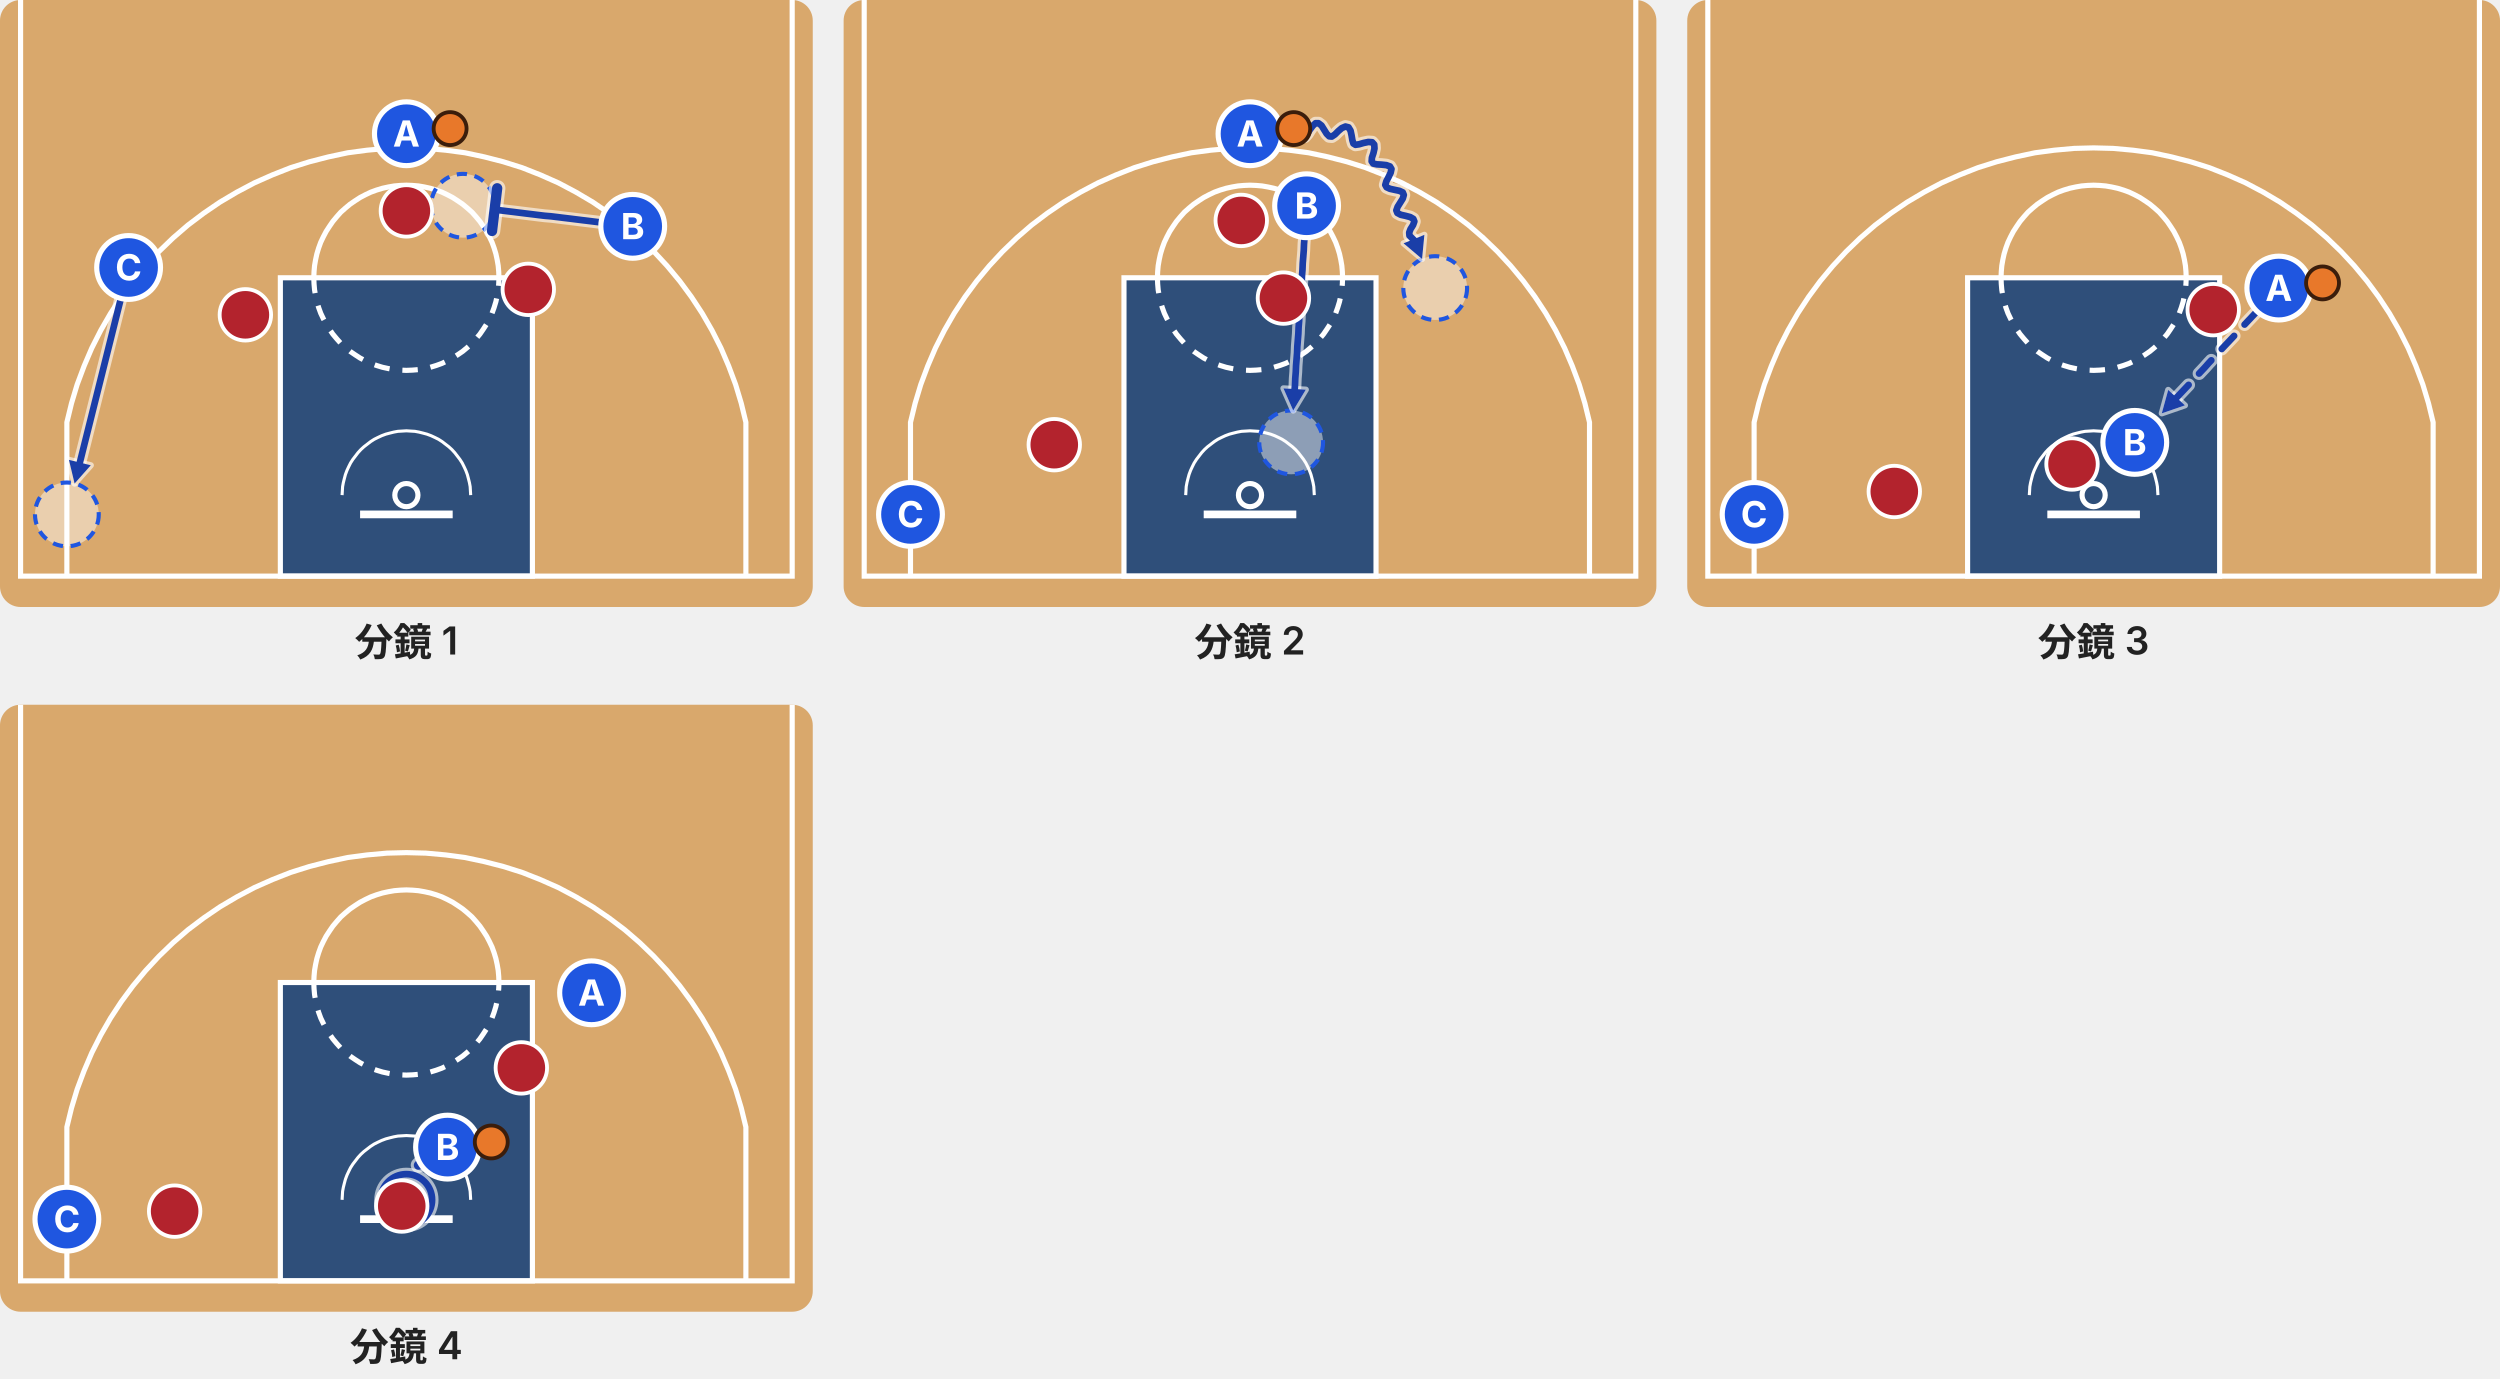
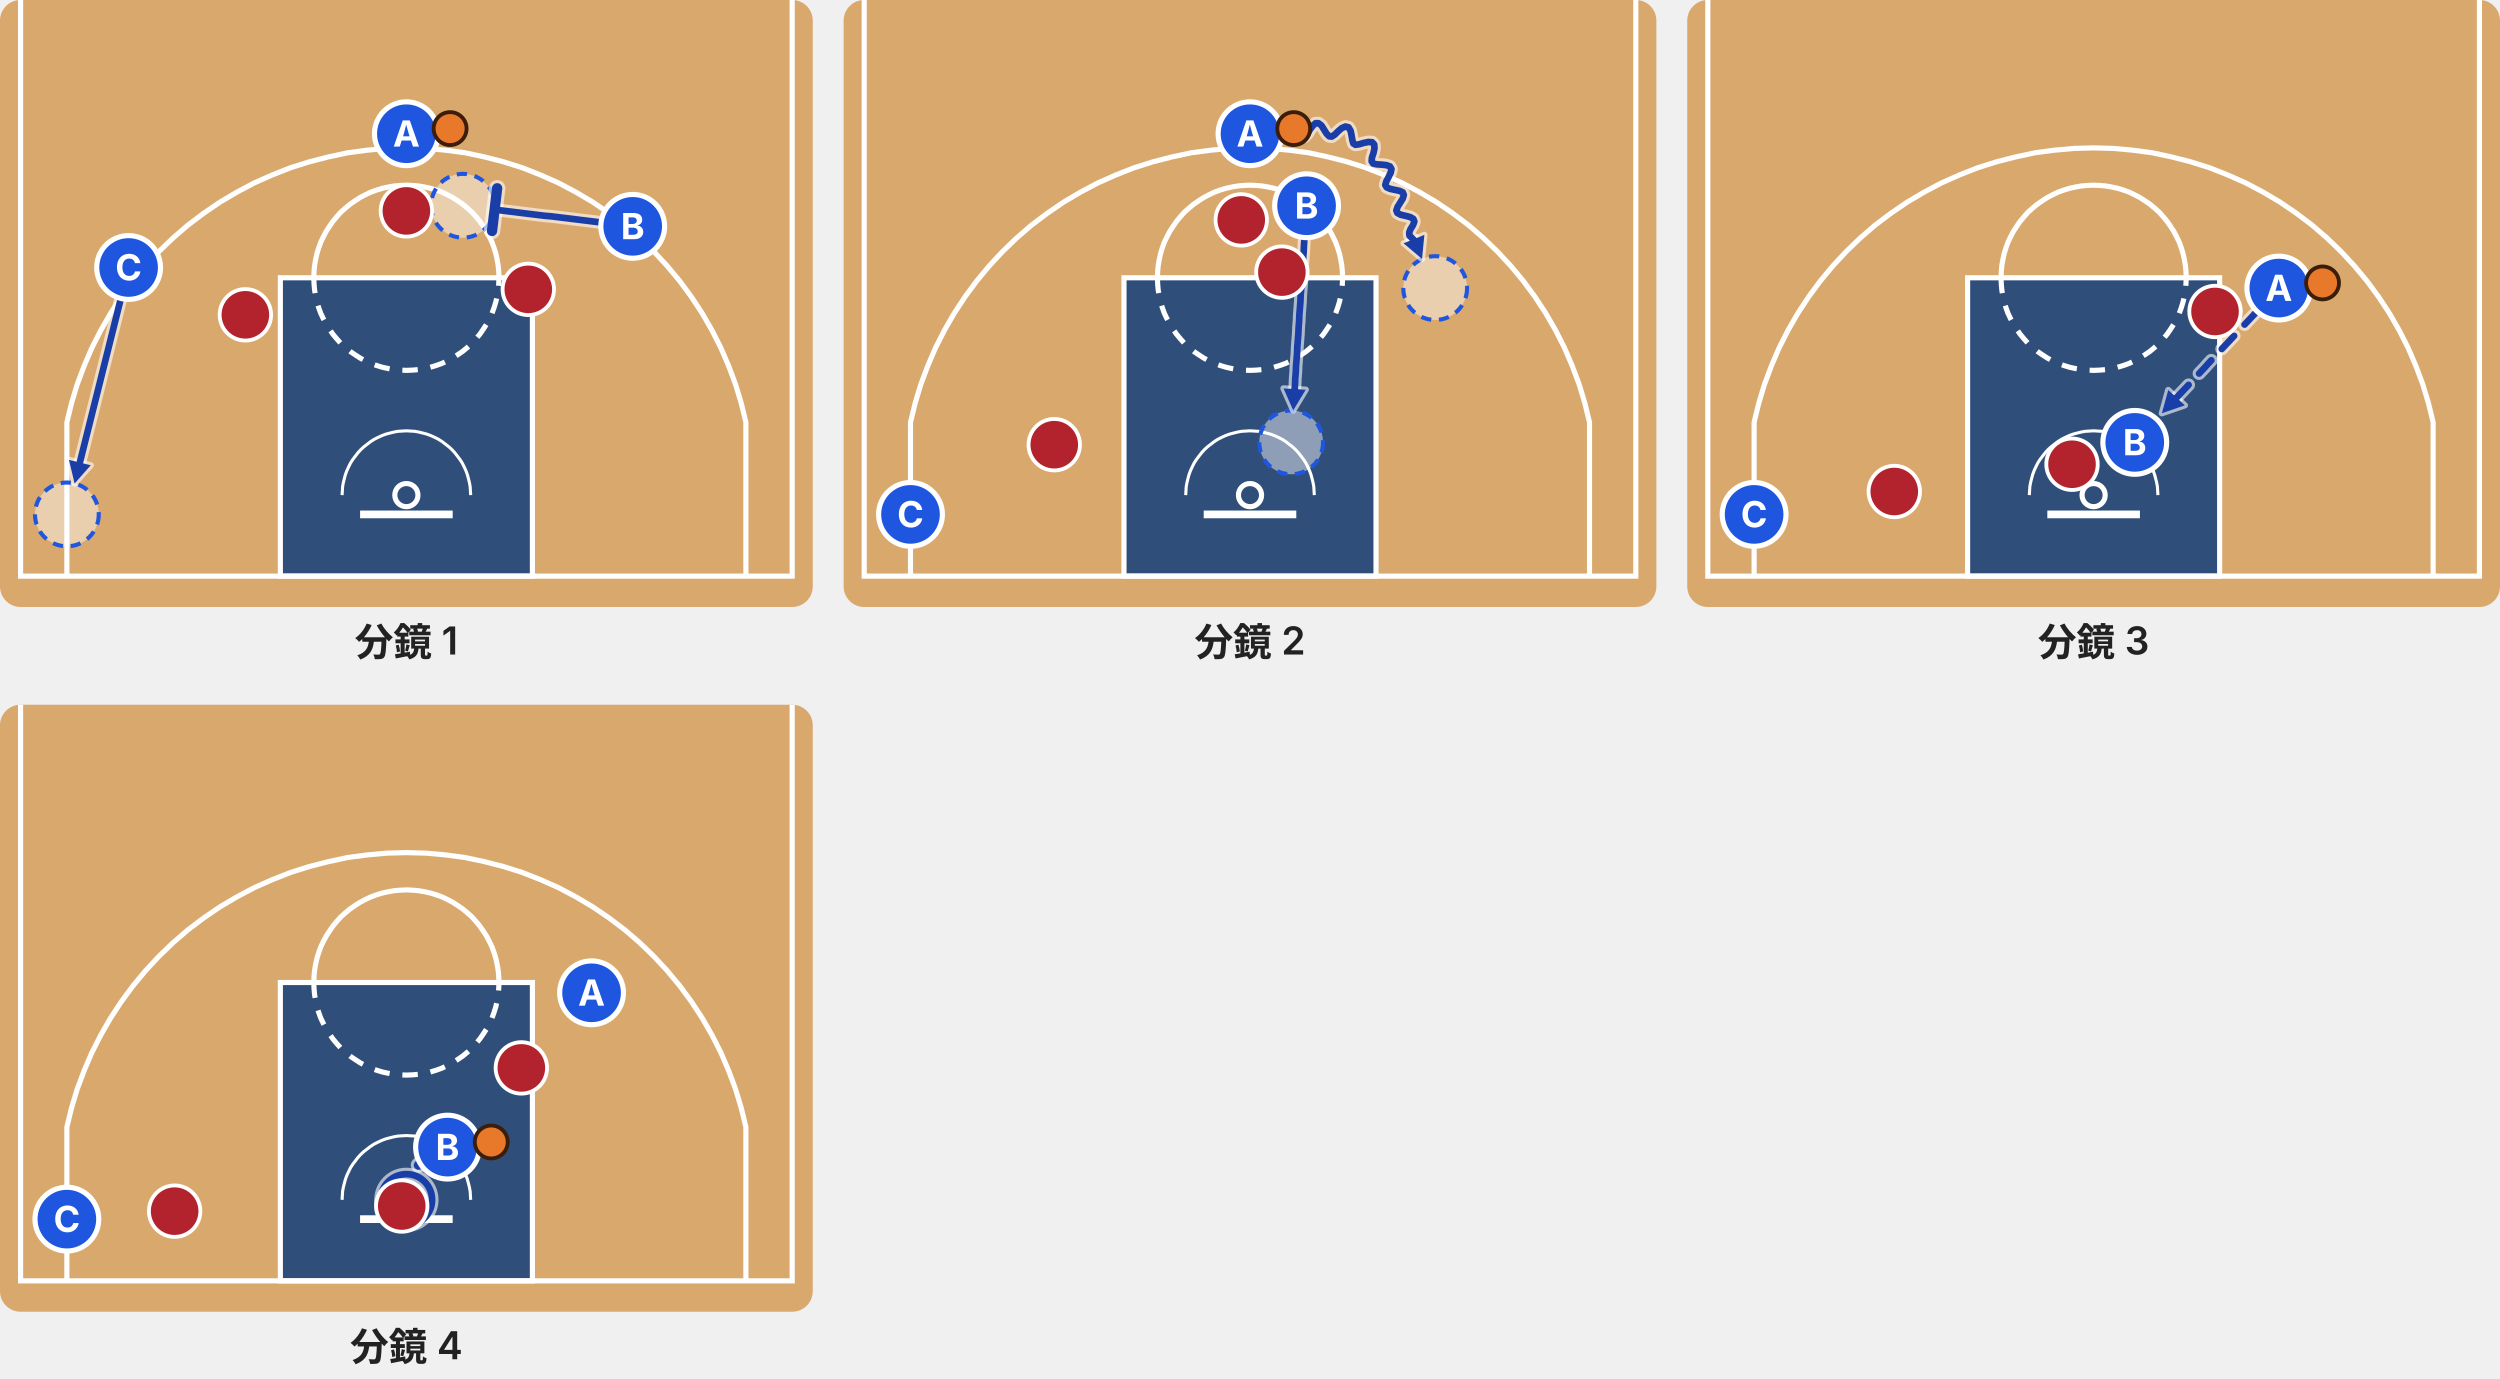
<svg xmlns="http://www.w3.org/2000/svg" viewBox="0 0 972.0 536.0" width="972.0" height="536.0" font-family="-apple-system, 'PingFang TC', 'Noto Sans TC', sans-serif">
  <g transform="translate(0,0)">
    <rect width="316.0" height="236.0" rx="8" fill="#d9a86c" />
    <rect x="109.0" y="108.0" width="98.0" height="116.0" fill="#2f4f7a" stroke="#ffffff" stroke-width="2" />
    <polyline points="8.0,0.0 8.0,224.0 308.0,224.0 308.0,0.0" fill="none" stroke="#ffffff" stroke-width="2" />
    <polyline points="194.0,108.0 193.9,105.6 193.7,103.3 193.3,101.0 192.8,98.7 192.1,96.4 191.3,94.2 190.3,92.1 189.2,90.0 187.9,88.0 186.6,86.1 185.1,84.3 183.5,82.5 181.7,80.9 179.9,79.4 178.0,78.1 176.0,76.8 173.9,75.7 171.8,74.7 169.6,73.9 167.3,73.2 165.0,72.7 162.7,72.3 160.4,72.1 158.0,72.0 155.6,72.1 153.3,72.3 151.0,72.7 148.7,73.2 146.4,73.9 144.2,74.7 142.1,75.7 140.0,76.8 138.0,78.1 136.1,79.4 134.3,80.9 132.5,82.5 130.9,84.3 129.4,86.1 128.1,88.0 126.8,90.0 125.7,92.1 124.7,94.2 123.9,96.4 123.2,98.7 122.7,101.0 122.3,103.3 122.1,105.6 122.0,108.0" fill="none" stroke="#ffffff" stroke-width="2" />
    <polyline points="122.0,108.0 122.1,110.4 122.3,112.7 122.7,115.0 123.2,117.3 123.9,119.6 124.7,121.8 125.7,123.9 126.8,126.0 128.1,128.0 129.4,129.9 130.9,131.7 132.5,133.5 134.3,135.1 136.1,136.6 138.0,137.9 140.0,139.2 142.1,140.3 144.2,141.3 146.4,142.1 148.7,142.8 151.0,143.3 153.3,143.7 155.6,143.9 158.0,144.0 160.4,143.9 162.7,143.7 165.0,143.3 167.3,142.8 169.6,142.1 171.8,141.3 173.9,140.3 176.0,139.2 178.0,137.9 179.9,136.6 181.7,135.1 183.5,133.5 185.1,131.7 186.6,129.9 187.9,128.0 189.2,126.0 190.3,123.9 191.3,121.8 192.1,119.6 192.8,117.3 193.3,115.0 193.7,112.7 193.9,110.4 194.0,108.0" fill="none" stroke="#ffffff" stroke-width="2" stroke-dasharray="6 5" />
    <polyline points="290.0,224.0 290.0,164.2 288.2,156.8 286.0,149.5 283.3,142.3 280.3,135.3 276.8,128.4 273.0,121.8 268.8,115.4 264.3,109.3 259.4,103.4 254.2,97.8 248.7,92.5 242.9,87.5 236.8,82.9 230.5,78.6 223.9,74.7 217.1,71.1 210.1,68.0 203.0,65.2 195.7,62.9 188.3,61.0 180.8,59.4 173.3,58.4 165.6,57.7 158.0,57.5 150.4,57.7 142.7,58.4 135.2,59.4 127.7,61.0 120.3,62.9 113.0,65.2 105.9,68.0 98.9,71.1 92.1,74.7 85.5,78.6 79.2,82.9 73.1,87.5 67.3,92.5 61.8,97.8 56.6,103.4 51.7,109.3 47.2,115.4 43.0,121.8 39.2,128.4 35.7,135.3 32.7,142.3 30.0,149.5 27.8,156.8 26.0,164.2 26.0,224.0" fill="none" stroke="#ffffff" stroke-width="2" />
    <polyline points="183.0,192.5 182.9,190.9 182.8,189.2 182.5,187.6 182.1,186.0 181.7,184.5 181.1,182.9 180.4,181.4 179.7,180.0 178.8,178.6 177.8,177.3 176.8,176.0 175.7,174.8 174.5,173.7 173.2,172.7 171.9,171.7 170.5,170.8 169.1,170.1 167.6,169.4 166.0,168.8 164.5,168.4 162.9,168.0 161.3,167.7 159.6,167.6 158.0,167.5 156.4,167.6 154.7,167.7 153.1,168.0 151.5,168.4 150.0,168.8 148.4,169.4 146.9,170.1 145.5,170.8 144.1,171.7 142.8,172.7 141.5,173.7 140.3,174.8 139.2,176.0 138.2,177.3 137.2,178.6 136.3,180.0 135.6,181.4 134.9,182.9 134.3,184.5 133.9,186.0 133.5,187.6 133.2,189.2 133.1,190.9 133.0,192.5" fill="none" stroke="#ffffff" stroke-width="1.2" />
    <line x1="140.0" y1="200.0" x2="176.0" y2="200.0" stroke="#ffffff" stroke-width="3" />
    <circle cx="158.0" cy="192.5" r="4.5" fill="none" stroke="#ffffff" stroke-width="2" />
    <circle cx="180.0" cy="80.0" r="12.4" fill="#ffffff" fill-opacity="0.45" stroke="#1f56e0" stroke-width="1.6" stroke-dasharray="4 3" />
    <circle cx="26.0" cy="200.0" r="12.4" fill="#ffffff" fill-opacity="0.45" stroke="#1f56e0" stroke-width="1.6" stroke-dasharray="4 3" />
    <polyline points="233.7,86.5 231.3,86.2 228.9,85.9 226.4,85.6 224.0,85.3 221.6,85.0 219.1,84.7 216.7,84.4 214.2,84.1 211.8,83.9 209.3,83.6 206.9,83.3 204.4,83.0 202.0,82.7 199.6,82.4 197.1,82.1 194.7,81.8 192.3,81.5" fill="none" stroke="#ffffff" stroke-width="5.0" stroke-linecap="round" stroke-linejoin="round" stroke-opacity="0.6" fill-opacity="0.6" />
    <line x1="191.3" y1="89.8" x2="193.3" y2="73.2" stroke="#ffffff" stroke-width="6.4" stroke-linecap="round" stroke-opacity="0.6" fill-opacity="0.6" />
    <polyline points="233.7,86.5 231.3,86.2 228.9,85.9 226.4,85.6 224.0,85.3 221.6,85.0 219.1,84.7 216.7,84.4 214.2,84.1 211.8,83.9 209.3,83.6 206.9,83.3 204.4,83.0 202.0,82.7 199.6,82.4 197.1,82.1 194.7,81.8 192.3,81.5" fill="none" stroke="#1a3ea8" stroke-width="2.6" stroke-linecap="round" stroke-linejoin="round" />
    <line x1="191.3" y1="89.8" x2="193.3" y2="73.2" stroke="#1a3ea8" stroke-width="4.0" stroke-linecap="round" />
    <polyline points="47.0,116.0 46.4,118.4 45.8,120.8 45.2,123.2 44.6,125.6 44.0,128.0 43.4,130.4 42.8,132.8 42.2,135.2 41.6,137.6 41.0,140.0 40.4,142.4 39.8,144.8 39.2,147.2 38.6,149.6 38.0,152.0 37.4,154.4 36.8,156.8 36.2,159.2 35.6,161.6 35.0,164.0 34.4,166.4 33.8,168.8 33.2,171.2 32.6,173.6 32.0,176.0 31.4,178.4 30.8,180.8 30.7,181.4" fill="none" stroke="#ffffff" stroke-width="5.0" stroke-linecap="round" stroke-linejoin="round" stroke-opacity="0.6" fill-opacity="0.6" />
    <polygon points="29.0,188.0 35.3,180.9 26.8,178.8" fill="#ffffff" stroke="#ffffff" stroke-width="2.4" stroke-linejoin="round" stroke-opacity="0.6" fill-opacity="0.6" />
    <polyline points="47.0,116.0 46.4,118.4 45.8,120.8 45.2,123.2 44.6,125.6 44.0,128.0 43.4,130.4 42.8,132.8 42.2,135.2 41.6,137.6 41.0,140.0 40.4,142.4 39.8,144.8 39.2,147.2 38.6,149.6 38.0,152.0 37.4,154.4 36.8,156.8 36.2,159.2 35.6,161.6 35.0,164.0 34.4,166.4 33.8,168.8 33.2,171.2 32.6,173.6 32.0,176.0 31.4,178.4 30.8,180.8 30.7,181.4" fill="none" stroke="#1a3ea8" stroke-width="2.6" stroke-linecap="round" stroke-linejoin="round" />
    <polygon points="29.0,188.0 35.3,180.9 26.8,178.8" fill="#1a3ea8" />
    <circle cx="158.0" cy="82.0" r="10.0" fill="#b3232d" stroke="#fff" stroke-width="1.5" />
    <circle cx="205.4" cy="112.5" r="10.0" fill="#b3232d" stroke="#fff" stroke-width="1.5" />
    <circle cx="95.4" cy="122.4" r="10.0" fill="#b3232d" stroke="#fff" stroke-width="1.5" />
    <circle cx="158.0" cy="52.0" r="12.4" fill="#1f56e0" stroke="#fff" stroke-width="2" />
    <text x="158.0" y="57.0" font-size="14" font-weight="700" fill="#fff" text-anchor="middle">A</text>
    <circle cx="246.0" cy="88.0" r="12.4" fill="#1f56e0" stroke="#fff" stroke-width="2" />
    <text x="246.0" y="93.0" font-size="14" font-weight="700" fill="#fff" text-anchor="middle">B</text>
    <circle cx="50.0" cy="104.0" r="12.4" fill="#1f56e0" stroke="#fff" stroke-width="2" />
    <text x="50.0" y="109.0" font-size="14" font-weight="700" fill="#fff" text-anchor="middle">C</text>
    <circle cx="175.0" cy="50.0" r="6.4" fill="#e8782a" stroke="#3b1d0b" stroke-width="1.5" />
    <text x="158.0" y="255.0" font-size="15" font-weight="600" fill="#222" text-anchor="middle">分鏡 1</text>
  </g>
  <g transform="translate(328,0)">
    <rect width="316.0" height="236.0" rx="8" fill="#d9a86c" />
    <rect x="109.0" y="108.0" width="98.0" height="116.0" fill="#2f4f7a" stroke="#ffffff" stroke-width="2" />
    <polyline points="8.0,0.0 8.0,224.0 308.0,224.0 308.0,0.0" fill="none" stroke="#ffffff" stroke-width="2" />
    <polyline points="194.0,108.0 193.9,105.6 193.7,103.3 193.3,101.0 192.8,98.7 192.1,96.4 191.3,94.2 190.3,92.1 189.2,90.0 187.9,88.0 186.6,86.1 185.1,84.3 183.5,82.5 181.7,80.9 179.9,79.4 178.0,78.1 176.0,76.8 173.9,75.7 171.8,74.7 169.6,73.9 167.3,73.2 165.0,72.7 162.7,72.3 160.4,72.1 158.0,72.0 155.6,72.1 153.3,72.3 151.0,72.7 148.7,73.2 146.4,73.9 144.2,74.7 142.1,75.7 140.0,76.8 138.0,78.1 136.1,79.4 134.3,80.9 132.5,82.5 130.9,84.3 129.4,86.1 128.1,88.0 126.8,90.0 125.7,92.1 124.7,94.2 123.9,96.4 123.2,98.7 122.7,101.0 122.3,103.3 122.1,105.6 122.0,108.0" fill="none" stroke="#ffffff" stroke-width="2" />
    <polyline points="122.0,108.0 122.1,110.4 122.3,112.7 122.7,115.0 123.2,117.3 123.9,119.6 124.7,121.8 125.7,123.9 126.8,126.0 128.1,128.0 129.4,129.9 130.9,131.7 132.5,133.5 134.3,135.1 136.1,136.6 138.0,137.9 140.0,139.2 142.1,140.3 144.2,141.3 146.4,142.1 148.7,142.8 151.0,143.3 153.3,143.7 155.6,143.9 158.0,144.0 160.4,143.9 162.7,143.7 165.0,143.3 167.3,142.8 169.6,142.1 171.8,141.3 173.9,140.3 176.0,139.2 178.0,137.9 179.9,136.6 181.7,135.1 183.5,133.5 185.1,131.7 186.6,129.9 187.9,128.0 189.2,126.0 190.3,123.9 191.3,121.8 192.1,119.6 192.8,117.3 193.3,115.0 193.7,112.7 193.9,110.4 194.0,108.0" fill="none" stroke="#ffffff" stroke-width="2" stroke-dasharray="6 5" />
    <polyline points="290.0,224.0 290.0,164.2 288.2,156.8 286.0,149.5 283.3,142.3 280.3,135.3 276.8,128.4 273.0,121.8 268.8,115.4 264.3,109.3 259.4,103.4 254.2,97.8 248.7,92.5 242.9,87.5 236.8,82.9 230.5,78.6 223.9,74.7 217.1,71.1 210.1,68.0 203.0,65.2 195.7,62.9 188.3,61.0 180.8,59.4 173.3,58.4 165.6,57.7 158.0,57.5 150.4,57.7 142.7,58.4 135.2,59.4 127.7,61.0 120.3,62.9 113.0,65.2 105.9,68.0 98.9,71.1 92.1,74.7 85.5,78.6 79.2,82.9 73.1,87.5 67.3,92.5 61.8,97.8 56.6,103.4 51.7,109.3 47.2,115.4 43.0,121.8 39.2,128.4 35.7,135.3 32.7,142.3 30.0,149.5 27.8,156.8 26.0,164.2 26.0,224.0" fill="none" stroke="#ffffff" stroke-width="2" />
    <polyline points="183.0,192.5 182.9,190.9 182.8,189.2 182.5,187.6 182.1,186.0 181.7,184.5 181.1,182.9 180.4,181.4 179.7,180.0 178.8,178.6 177.8,177.3 176.8,176.0 175.7,174.8 174.5,173.7 173.2,172.7 171.9,171.7 170.5,170.8 169.1,170.1 167.6,169.4 166.0,168.8 164.5,168.4 162.9,168.0 161.3,167.7 159.6,167.6 158.0,167.5 156.4,167.6 154.7,167.7 153.1,168.0 151.5,168.4 150.0,168.8 148.4,169.4 146.9,170.1 145.5,170.8 144.1,171.7 142.8,172.7 141.5,173.7 140.3,174.8 139.2,176.0 138.2,177.3 137.2,178.6 136.3,180.0 135.6,181.4 134.9,182.9 134.3,184.5 133.9,186.0 133.5,187.6 133.2,189.2 133.1,190.9 133.0,192.5" fill="none" stroke="#ffffff" stroke-width="1.2" />
    <line x1="140.0" y1="200.0" x2="176.0" y2="200.0" stroke="#ffffff" stroke-width="3" />
    <circle cx="158.0" cy="192.5" r="4.5" fill="none" stroke="#ffffff" stroke-width="2" />
    <circle cx="230.0" cy="112.0" r="12.4" fill="#ffffff" fill-opacity="0.45" stroke="#1f56e0" stroke-width="1.6" stroke-dasharray="4 3" />
    <circle cx="174.0" cy="172.0" r="12.4" fill="#ffffff" fill-opacity="0.45" stroke="#1f56e0" stroke-width="1.6" stroke-dasharray="4 3" />
    <polyline points="170.4,51.4 171.4,51.1 172.5,50.4 173.5,49.9 174.7,50.0 175.8,50.9 177.1,52.2 178.2,53.1 179.3,53.1 180.3,52.0 181.3,50.4 182.4,48.9 183.5,47.9 184.6,47.9 185.8,48.8 186.8,50.4 187.8,52.0 188.8,53.0 189.8,53.1 191.0,52.3 192.3,51.0 193.7,49.8 195.1,49.2 196.3,49.5 197.1,50.8 197.5,52.7 197.8,54.5 198.2,55.8 199.0,56.3 200.4,56.1 202.1,55.6 204.0,55.2 205.5,55.3 206.3,56.2 206.4,57.7 206.0,59.5 205.4,61.3 205.3,62.7 205.9,63.6 207.3,63.9 209.1,64.0 211.0,64.2 212.4,64.7 213.0,65.7 212.7,67.1 211.9,68.8 211.0,70.5 210.6,71.9 211.1,72.8 212.4,73.4 214.2,73.8 216.1,74.2 217.4,74.8 217.8,75.8 217.4,77.2 216.4,78.8 215.4,80.4 214.9,81.8 215.3,82.8 216.6,83.5 218.4,83.9 220.3,84.4 221.5,85.1 221.9,86.1 221.4,87.5 220.4,89.1 219.9,90.4 220.0,91.6 220.8,92.4 221.7,93.3 222.4,94.2 222.4,94.4" fill="none" stroke="#ffffff" stroke-width="5.0" stroke-linecap="round" stroke-linejoin="round" stroke-opacity="0.6" fill-opacity="0.6" />
    <polygon points="224.9,100.7 225.8,91.3 217.7,94.6" fill="#ffffff" stroke="#ffffff" stroke-width="2.4" stroke-linejoin="round" stroke-opacity="0.6" fill-opacity="0.6" />
    <polyline points="170.4,51.4 171.4,51.1 172.5,50.4 173.5,49.9 174.7,50.0 175.8,50.9 177.1,52.2 178.2,53.1 179.3,53.1 180.3,52.0 181.3,50.4 182.4,48.9 183.5,47.9 184.6,47.9 185.8,48.8 186.8,50.4 187.8,52.0 188.8,53.0 189.8,53.1 191.0,52.3 192.3,51.0 193.7,49.8 195.1,49.2 196.3,49.5 197.1,50.8 197.5,52.7 197.8,54.5 198.2,55.8 199.0,56.3 200.4,56.1 202.1,55.6 204.0,55.2 205.5,55.3 206.3,56.2 206.4,57.7 206.0,59.5 205.4,61.3 205.3,62.7 205.9,63.6 207.3,63.9 209.1,64.0 211.0,64.2 212.4,64.7 213.0,65.7 212.7,67.1 211.9,68.8 211.0,70.5 210.6,71.9 211.1,72.8 212.4,73.4 214.2,73.8 216.1,74.2 217.4,74.8 217.8,75.8 217.4,77.2 216.4,78.8 215.4,80.4 214.9,81.8 215.3,82.8 216.6,83.5 218.4,83.9 220.3,84.4 221.5,85.1 221.9,86.1 221.4,87.5 220.4,89.1 219.9,90.4 220.0,91.6 220.8,92.4 221.7,93.3 222.4,94.2 222.4,94.4" fill="none" stroke="#1a3ea8" stroke-width="2.6" stroke-linecap="round" stroke-linejoin="round" />
    <polygon points="224.9,100.7 225.8,91.3 217.7,94.6" fill="#1a3ea8" />
    <polyline points="179.2,92.4 179.2,92.4 179.0,94.9 178.9,97.4 178.7,99.9 178.5,102.4 178.4,104.9 178.2,107.4 178.1,109.8 177.9,112.3 177.7,114.8 177.6,117.3 177.4,119.8 177.2,122.3 177.1,124.8 176.9,127.2 176.8,129.7 176.6,132.2 176.4,134.7 176.3,137.2 176.1,139.7 175.9,142.2 175.8,144.6 175.6,147.1 175.5,149.6 175.3,152.1 175.2,152.8" fill="none" stroke="#ffffff" stroke-width="5.0" stroke-linecap="round" stroke-linejoin="round" stroke-opacity="0.6" fill-opacity="0.6" />
    <polygon points="174.8,159.6 179.7,151.5 171.0,151.0" fill="#ffffff" stroke="#ffffff" stroke-width="2.4" stroke-linejoin="round" stroke-opacity="0.6" fill-opacity="0.6" />
    <polyline points="179.2,92.4 179.2,92.4 179.0,94.9 178.9,97.4 178.7,99.9 178.5,102.4 178.4,104.9 178.2,107.4 178.1,109.8 177.9,112.3 177.7,114.8 177.6,117.3 177.4,119.8 177.2,122.3 177.1,124.8 176.9,127.2 176.8,129.7 176.6,132.2 176.4,134.7 176.3,137.2 176.1,139.7 175.9,142.2 175.8,144.6 175.6,147.1 175.5,149.6 175.3,152.1 175.2,152.8" fill="none" stroke="#1a3ea8" stroke-width="2.6" stroke-linecap="round" stroke-linejoin="round" />
    <polygon points="174.8,159.6 179.7,151.5 171.0,151.0" fill="#1a3ea8" />
-     <circle cx="154.6" cy="85.7" r="10.0" fill="#b3232d" stroke="#fff" stroke-width="1.5" />
-     <circle cx="171.0" cy="115.9" r="10.0" fill="#b3232d" stroke="#fff" stroke-width="1.5" />
+     <circle cx="154.6" cy="85.5" r="10.0" fill="#b3232d" stroke="#fff" stroke-width="1.5" />
+     <circle cx="170.4" cy="105.8" r="10.0" fill="#b3232d" stroke="#fff" stroke-width="1.5" />
    <circle cx="81.9" cy="172.9" r="10.0" fill="#b3232d" stroke="#fff" stroke-width="1.5" />
    <circle cx="158.0" cy="52.0" r="12.4" fill="#1f56e0" stroke="#fff" stroke-width="2" />
    <text x="158.0" y="57.0" font-size="14" font-weight="700" fill="#fff" text-anchor="middle">A</text>
    <circle cx="180.0" cy="80.0" r="12.4" fill="#1f56e0" stroke="#fff" stroke-width="2" />
    <text x="180.0" y="85.0" font-size="14" font-weight="700" fill="#fff" text-anchor="middle">B</text>
    <circle cx="26.0" cy="200.0" r="12.4" fill="#1f56e0" stroke="#fff" stroke-width="2" />
    <text x="26.0" y="205.0" font-size="14" font-weight="700" fill="#fff" text-anchor="middle">C</text>
    <circle cx="175.0" cy="50.0" r="6.4" fill="#e8782a" stroke="#3b1d0b" stroke-width="1.5" />
    <text x="158.0" y="255.0" font-size="15" font-weight="600" fill="#222" text-anchor="middle">分鏡 2</text>
  </g>
  <g transform="translate(656,0)">
    <rect width="316.0" height="236.0" rx="8" fill="#d9a86c" />
    <rect x="109.0" y="108.0" width="98.0" height="116.0" fill="#2f4f7a" stroke="#ffffff" stroke-width="2" />
    <polyline points="8.0,0.0 8.0,224.0 308.0,224.0 308.0,0.0" fill="none" stroke="#ffffff" stroke-width="2" />
    <polyline points="194.0,108.0 193.9,105.6 193.7,103.3 193.3,101.0 192.8,98.7 192.1,96.4 191.3,94.2 190.3,92.1 189.2,90.0 187.9,88.0 186.6,86.1 185.1,84.3 183.5,82.5 181.7,80.9 179.9,79.4 178.0,78.1 176.0,76.8 173.9,75.7 171.8,74.7 169.6,73.9 167.3,73.2 165.0,72.7 162.7,72.3 160.4,72.1 158.0,72.0 155.6,72.1 153.3,72.3 151.0,72.7 148.7,73.2 146.4,73.9 144.2,74.7 142.1,75.7 140.0,76.8 138.0,78.1 136.1,79.4 134.3,80.9 132.5,82.5 130.9,84.3 129.4,86.1 128.1,88.0 126.8,90.0 125.7,92.1 124.7,94.2 123.9,96.4 123.2,98.7 122.7,101.0 122.3,103.3 122.1,105.6 122.0,108.0" fill="none" stroke="#ffffff" stroke-width="2" />
    <polyline points="122.0,108.0 122.1,110.4 122.3,112.7 122.7,115.0 123.2,117.3 123.9,119.6 124.7,121.8 125.7,123.9 126.8,126.0 128.1,128.0 129.4,129.9 130.9,131.7 132.5,133.5 134.3,135.1 136.1,136.6 138.0,137.9 140.0,139.2 142.1,140.3 144.2,141.3 146.4,142.1 148.7,142.8 151.0,143.3 153.3,143.7 155.6,143.9 158.0,144.0 160.4,143.9 162.7,143.7 165.0,143.3 167.3,142.8 169.6,142.1 171.8,141.3 173.9,140.3 176.0,139.2 178.0,137.9 179.9,136.6 181.7,135.1 183.5,133.5 185.1,131.7 186.6,129.9 187.9,128.0 189.2,126.0 190.3,123.9 191.3,121.8 192.1,119.6 192.8,117.3 193.3,115.0 193.7,112.7 193.9,110.4 194.0,108.0" fill="none" stroke="#ffffff" stroke-width="2" stroke-dasharray="6 5" />
    <polyline points="290.0,224.0 290.0,164.2 288.2,156.8 286.0,149.5 283.3,142.3 280.3,135.3 276.8,128.4 273.0,121.8 268.8,115.4 264.3,109.3 259.4,103.4 254.2,97.8 248.7,92.5 242.9,87.5 236.8,82.9 230.5,78.6 223.9,74.7 217.1,71.1 210.1,68.0 203.0,65.2 195.7,62.9 188.3,61.0 180.8,59.4 173.3,58.4 165.6,57.7 158.0,57.5 150.4,57.7 142.7,58.4 135.2,59.4 127.7,61.0 120.3,62.9 113.0,65.2 105.9,68.0 98.9,71.1 92.1,74.7 85.5,78.6 79.2,82.9 73.1,87.5 67.3,92.5 61.8,97.8 56.6,103.4 51.7,109.3 47.2,115.4 43.0,121.8 39.2,128.4 35.7,135.3 32.7,142.3 30.0,149.5 27.8,156.8 26.0,164.2 26.0,224.0" fill="none" stroke="#ffffff" stroke-width="2" />
    <polyline points="183.0,192.5 182.9,190.9 182.8,189.2 182.5,187.6 182.1,186.0 181.7,184.5 181.1,182.9 180.4,181.4 179.7,180.0 178.8,178.6 177.8,177.3 176.8,176.0 175.7,174.8 174.5,173.7 173.2,172.7 171.9,171.7 170.5,170.8 169.1,170.1 167.6,169.4 166.0,168.8 164.5,168.4 162.9,168.0 161.3,167.7 159.6,167.6 158.0,167.5 156.4,167.6 154.7,167.7 153.1,168.0 151.5,168.4 150.0,168.8 148.4,169.4 146.9,170.1 145.5,170.8 144.1,171.7 142.8,172.7 141.5,173.7 140.3,174.8 139.2,176.0 138.2,177.3 137.2,178.6 136.3,180.0 135.6,181.4 134.9,182.9 134.3,184.5 133.9,186.0 133.5,187.6 133.2,189.2 133.1,190.9 133.0,192.5" fill="none" stroke="#ffffff" stroke-width="1.2" />
    <line x1="140.0" y1="200.0" x2="176.0" y2="200.0" stroke="#ffffff" stroke-width="3" />
    <circle cx="158.0" cy="192.5" r="4.5" fill="none" stroke="#ffffff" stroke-width="2" />
    <polyline points="221.5,121.1 221.5,121.1 219.8,122.9 218.1,124.7 216.4,126.5 214.7,128.4 213.0,130.2 211.3,132.0 209.6,133.8 207.9,135.6 206.2,137.5 204.5,139.3 202.8,141.1 201.2,142.9 199.5,144.7 197.8,146.5 196.1,148.4 194.4,150.2 192.7,152.0 191.0,153.8 189.3,155.6 189.1,155.8" fill="none" stroke="#ffffff" stroke-width="5.0" stroke-linecap="round" stroke-linejoin="round" stroke-opacity="0.6" fill-opacity="0.6" stroke-dasharray="7 6" />
    <polygon points="184.5,160.7 193.5,157.6 187.0,151.6" fill="#ffffff" stroke="#ffffff" stroke-width="2.4" stroke-linejoin="round" stroke-opacity="0.6" fill-opacity="0.6" />
    <polyline points="221.5,121.1 221.5,121.1 219.8,122.9 218.1,124.7 216.4,126.5 214.7,128.4 213.0,130.2 211.3,132.0 209.6,133.8 207.9,135.6 206.2,137.5 204.5,139.3 202.8,141.1 201.2,142.9 199.5,144.7 197.8,146.5 196.1,148.4 194.4,150.2 192.7,152.0 191.0,153.8 189.3,155.6 189.1,155.8" fill="none" stroke="#1a3ea8" stroke-width="2.6" stroke-linecap="round" stroke-linejoin="round" stroke-dasharray="7 6" />
    <polygon points="184.5,160.7 193.5,157.6 187.0,151.6" fill="#1a3ea8" />
-     <circle cx="149.6" cy="180.4" r="10.0" fill="#b3232d" stroke="#fff" stroke-width="1.5" />
-     <circle cx="204.5" cy="120.4" r="10.0" fill="#b3232d" stroke="#fff" stroke-width="1.5" />
+     <circle cx="149.6" cy="180.5" r="10.0" fill="#b3232d" stroke="#fff" stroke-width="1.5" />
+     <circle cx="205.2" cy="121.1" r="10.0" fill="#b3232d" stroke="#fff" stroke-width="1.5" />
    <circle cx="80.5" cy="191.1" r="10.0" fill="#b3232d" stroke="#fff" stroke-width="1.5" />
    <circle cx="230.0" cy="112.0" r="12.4" fill="#1f56e0" stroke="#fff" stroke-width="2" />
    <text x="230.0" y="117.0" font-size="14" font-weight="700" fill="#fff" text-anchor="middle">A</text>
    <circle cx="174.0" cy="172.0" r="12.4" fill="#1f56e0" stroke="#fff" stroke-width="2" />
    <text x="174.0" y="177.0" font-size="14" font-weight="700" fill="#fff" text-anchor="middle">B</text>
    <circle cx="26.0" cy="200.0" r="12.4" fill="#1f56e0" stroke="#fff" stroke-width="2" />
    <text x="26.0" y="205.0" font-size="14" font-weight="700" fill="#fff" text-anchor="middle">C</text>
    <circle cx="247.0" cy="110.0" r="6.4" fill="#e8782a" stroke="#3b1d0b" stroke-width="1.5" />
    <text x="158.0" y="255.0" font-size="15" font-weight="600" fill="#222" text-anchor="middle">分鏡 3</text>
  </g>
  <g transform="translate(0,274)">
    <rect width="316.0" height="236.0" rx="8" fill="#d9a86c" />
    <rect x="109.0" y="108.0" width="98.0" height="116.0" fill="#2f4f7a" stroke="#ffffff" stroke-width="2" />
    <polyline points="8.0,0.0 8.0,224.0 308.0,224.0 308.0,0.0" fill="none" stroke="#ffffff" stroke-width="2" />
    <polyline points="194.0,108.0 193.9,105.6 193.7,103.3 193.3,101.0 192.8,98.7 192.1,96.4 191.3,94.2 190.3,92.1 189.2,90.0 187.9,88.0 186.6,86.1 185.1,84.3 183.5,82.5 181.7,80.9 179.9,79.4 178.0,78.1 176.0,76.8 173.9,75.7 171.8,74.7 169.6,73.9 167.3,73.2 165.0,72.7 162.7,72.3 160.4,72.1 158.0,72.0 155.6,72.1 153.3,72.3 151.0,72.7 148.7,73.2 146.4,73.9 144.2,74.7 142.1,75.7 140.0,76.8 138.0,78.1 136.1,79.4 134.3,80.9 132.5,82.5 130.9,84.3 129.4,86.1 128.1,88.0 126.8,90.0 125.7,92.1 124.7,94.2 123.9,96.4 123.2,98.7 122.7,101.0 122.3,103.3 122.1,105.6 122.0,108.0" fill="none" stroke="#ffffff" stroke-width="2" />
    <polyline points="122.0,108.0 122.1,110.4 122.3,112.7 122.7,115.0 123.2,117.3 123.9,119.6 124.7,121.8 125.7,123.9 126.8,126.0 128.1,128.0 129.4,129.9 130.9,131.7 132.5,133.5 134.3,135.1 136.1,136.6 138.0,137.9 140.0,139.2 142.1,140.3 144.2,141.3 146.4,142.1 148.7,142.8 151.0,143.3 153.3,143.7 155.6,143.9 158.0,144.0 160.4,143.9 162.7,143.7 165.0,143.3 167.3,142.8 169.6,142.1 171.8,141.3 173.9,140.3 176.0,139.2 178.0,137.9 179.9,136.6 181.7,135.1 183.5,133.5 185.1,131.7 186.6,129.9 187.9,128.0 189.2,126.0 190.3,123.9 191.3,121.8 192.1,119.6 192.8,117.3 193.3,115.0 193.7,112.7 193.9,110.4 194.0,108.0" fill="none" stroke="#ffffff" stroke-width="2" stroke-dasharray="6 5" />
    <polyline points="290.0,224.0 290.0,164.2 288.2,156.8 286.0,149.5 283.3,142.3 280.3,135.3 276.8,128.4 273.0,121.8 268.8,115.4 264.3,109.3 259.4,103.4 254.2,97.8 248.7,92.5 242.9,87.5 236.8,82.9 230.5,78.6 223.9,74.7 217.1,71.1 210.1,68.0 203.0,65.2 195.7,62.9 188.3,61.0 180.8,59.4 173.3,58.4 165.6,57.7 158.0,57.5 150.4,57.7 142.7,58.4 135.2,59.4 127.7,61.0 120.3,62.9 113.0,65.2 105.9,68.0 98.9,71.1 92.1,74.7 85.5,78.6 79.2,82.9 73.1,87.5 67.3,92.5 61.8,97.8 56.6,103.4 51.7,109.3 47.2,115.4 43.0,121.8 39.2,128.4 35.7,135.3 32.7,142.3 30.0,149.5 27.8,156.8 26.0,164.2 26.0,224.0" fill="none" stroke="#ffffff" stroke-width="2" />
    <polyline points="183.0,192.5 182.9,190.9 182.8,189.2 182.5,187.6 182.1,186.0 181.7,184.5 181.1,182.9 180.4,181.4 179.7,180.0 178.8,178.6 177.8,177.3 176.8,176.0 175.7,174.8 174.5,173.7 173.2,172.7 171.9,171.7 170.5,170.8 169.1,170.1 167.6,169.4 166.0,168.8 164.5,168.4 162.9,168.0 161.3,167.7 159.6,167.6 158.0,167.5 156.4,167.6 154.7,167.7 153.1,168.0 151.5,168.4 150.0,168.8 148.4,169.4 146.9,170.1 145.5,170.8 144.1,171.7 142.8,172.7 141.5,173.7 140.3,174.8 139.2,176.0 138.2,177.3 137.2,178.6 136.3,180.0 135.6,181.4 134.9,182.9 134.3,184.5 133.9,186.0 133.5,187.6 133.2,189.2 133.1,190.9 133.0,192.5" fill="none" stroke="#ffffff" stroke-width="1.2" />
    <line x1="140.0" y1="200.0" x2="176.0" y2="200.0" stroke="#ffffff" stroke-width="3" />
    <circle cx="158.0" cy="192.5" r="4.5" fill="none" stroke="#ffffff" stroke-width="2" />
    <polyline points="163.4,178.3 162.3,179.4 161.2,181.2 160.5,182.8" fill="none" stroke="#ffffff" stroke-width="6.0" stroke-linecap="round" stroke-linejoin="round" stroke-opacity="0.6" fill-opacity="0.6" stroke-dasharray="1 6" />
    <circle cx="158.0" cy="192.5" r="10.0" fill="none" stroke="#ffffff" stroke-width="5.0" stroke-opacity="0.6" fill-opacity="0.6" />
    <polyline points="163.4,178.3 162.3,179.4 161.2,181.2 160.5,182.8" fill="none" stroke="#1a3ea8" stroke-width="3.6" stroke-linecap="round" stroke-linejoin="round" stroke-dasharray="1 6" />
    <circle cx="158.0" cy="192.5" r="10.0" fill="none" stroke="#1a3ea8" stroke-width="2.6" />
    <circle cx="156.2" cy="194.9" r="10.0" fill="#b3232d" stroke="#fff" stroke-width="1.5" />
    <circle cx="202.7" cy="141.2" r="10.0" fill="#b3232d" stroke="#fff" stroke-width="1.5" />
    <circle cx="67.9" cy="196.9" r="10.0" fill="#b3232d" stroke="#fff" stroke-width="1.5" />
    <circle cx="230.0" cy="112.0" r="12.4" fill="#1f56e0" stroke="#fff" stroke-width="2" />
    <text x="230.0" y="117.0" font-size="14" font-weight="700" fill="#fff" text-anchor="middle">A</text>
    <circle cx="174.0" cy="172.0" r="12.4" fill="#1f56e0" stroke="#fff" stroke-width="2" />
    <text x="174.0" y="177.0" font-size="14" font-weight="700" fill="#fff" text-anchor="middle">B</text>
    <circle cx="26.0" cy="200.0" r="12.4" fill="#1f56e0" stroke="#fff" stroke-width="2" />
    <text x="26.0" y="205.0" font-size="14" font-weight="700" fill="#fff" text-anchor="middle">C</text>
    <circle cx="191.0" cy="170.0" r="6.4" fill="#e8782a" stroke="#3b1d0b" stroke-width="1.5" />
    <text x="158.0" y="255.0" font-size="15" font-weight="600" fill="#222" text-anchor="middle">分鏡 4</text>
  </g>
</svg>
